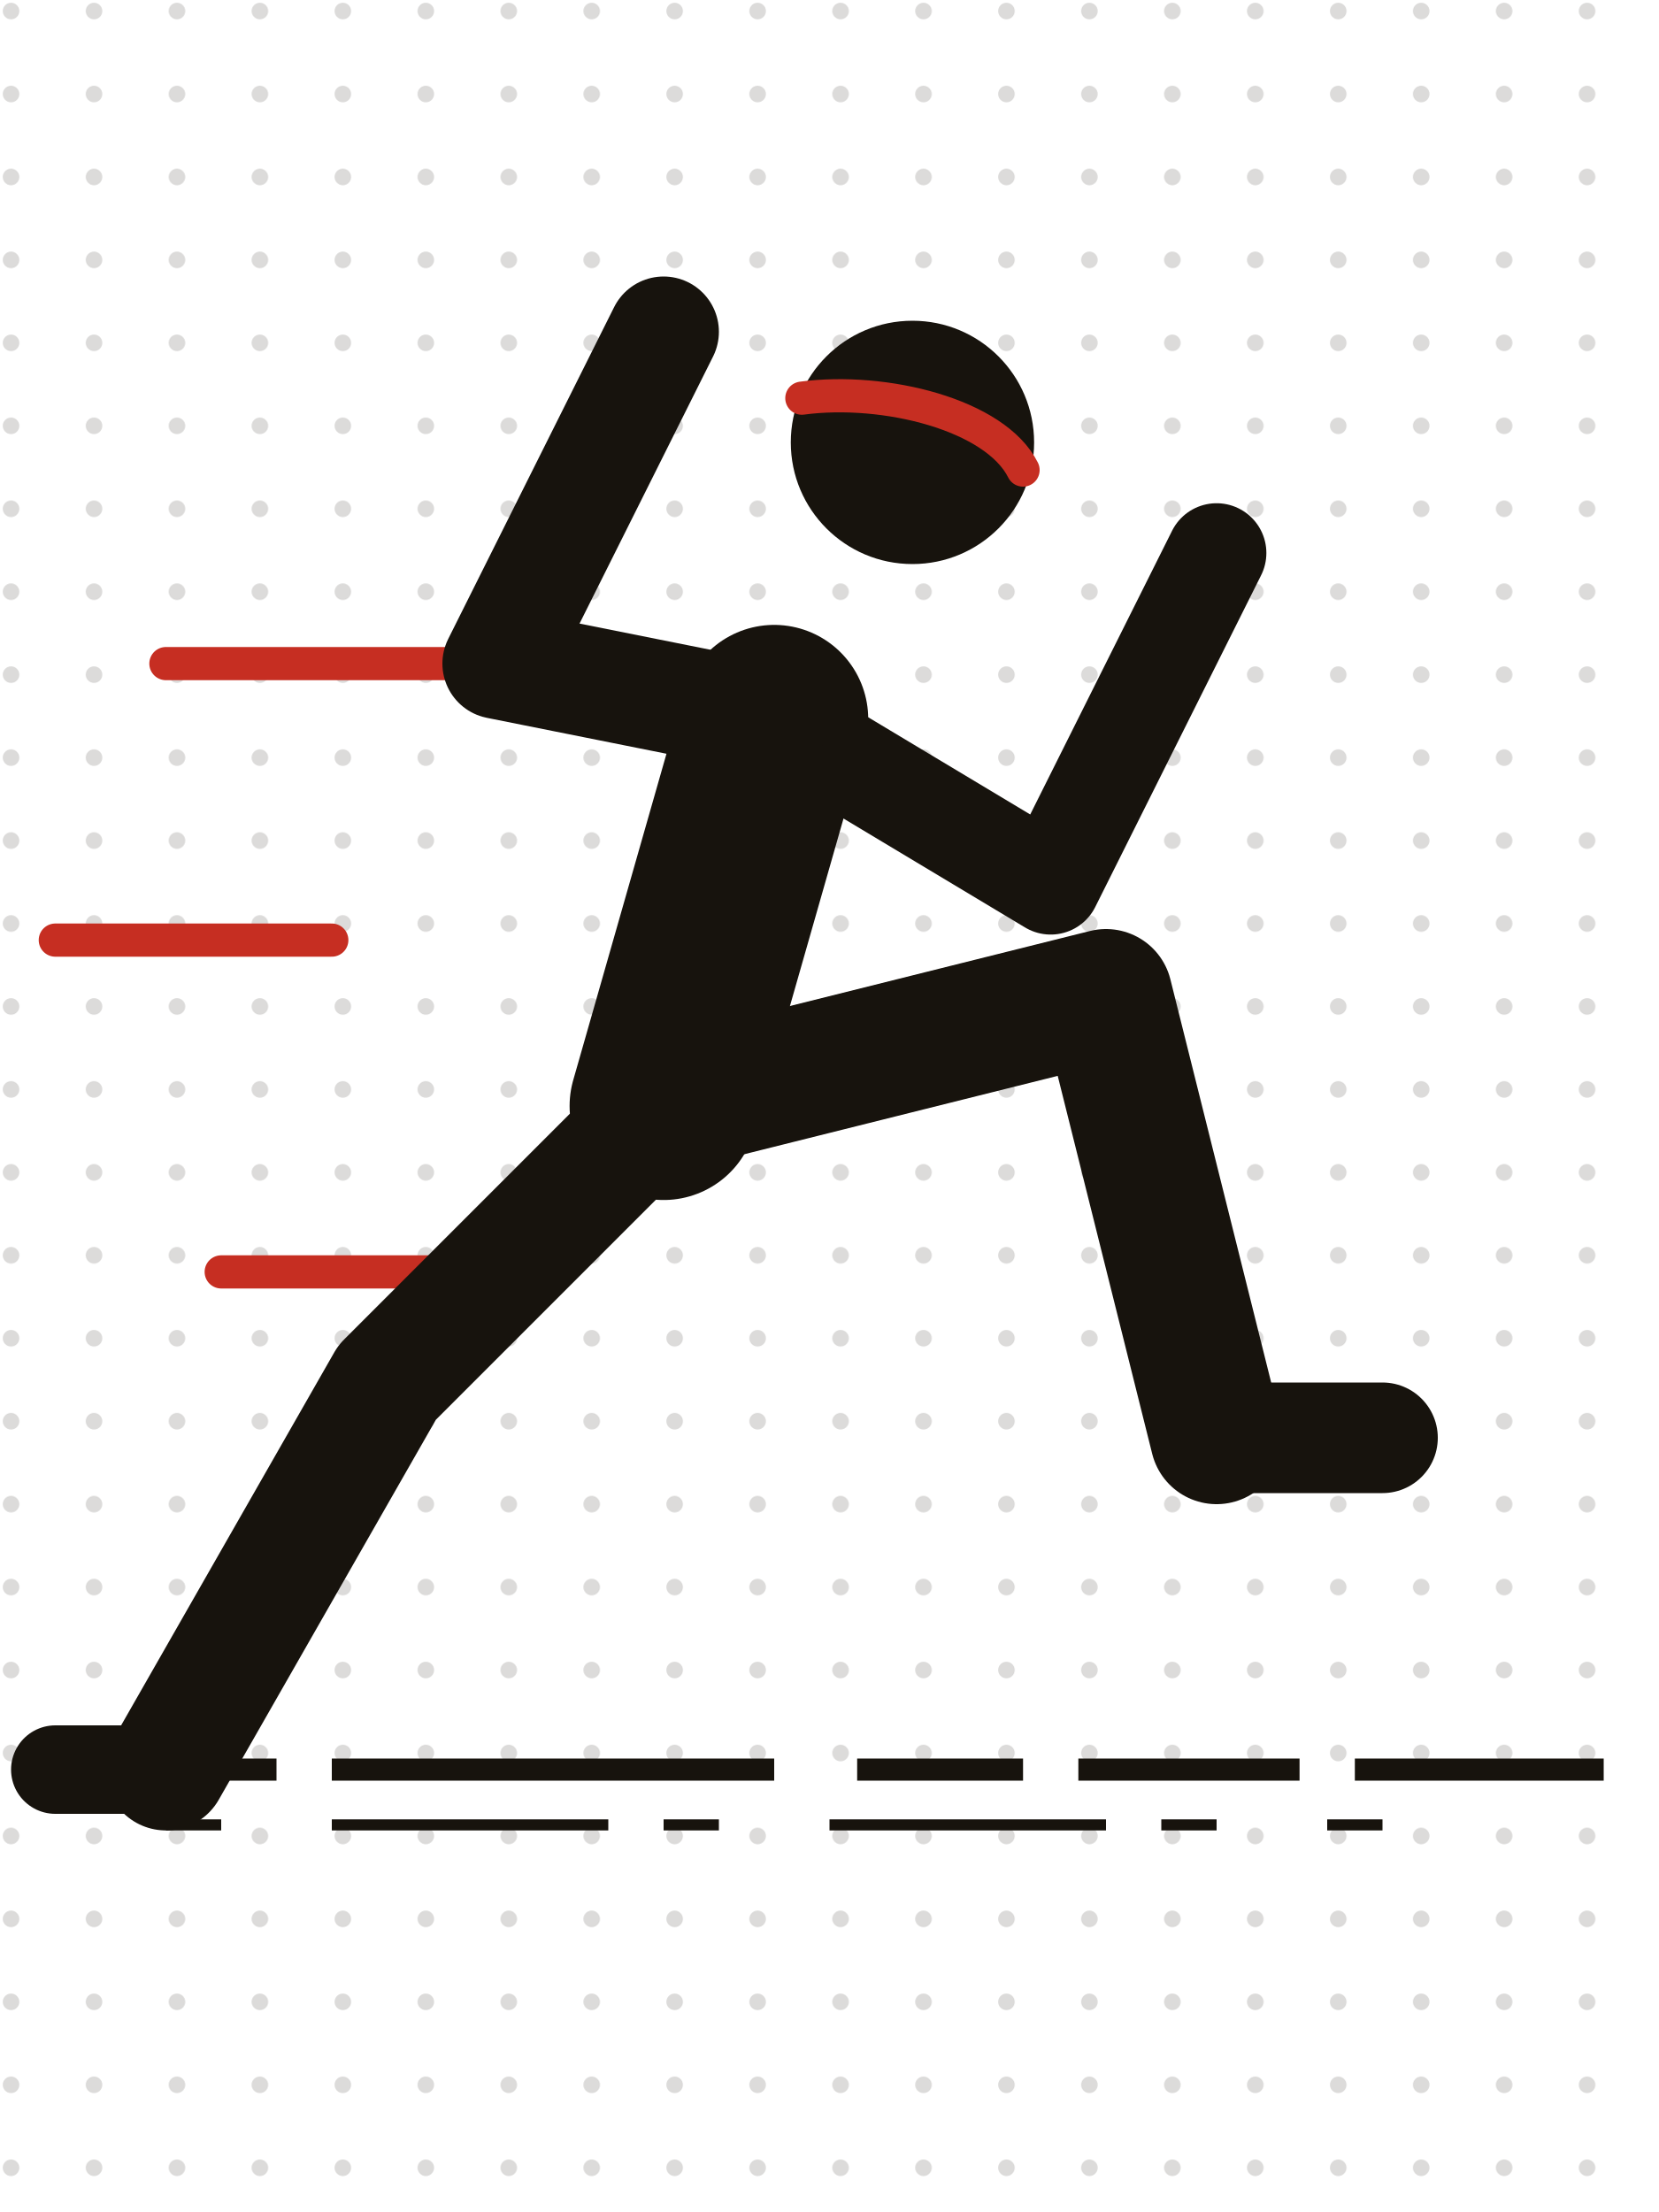
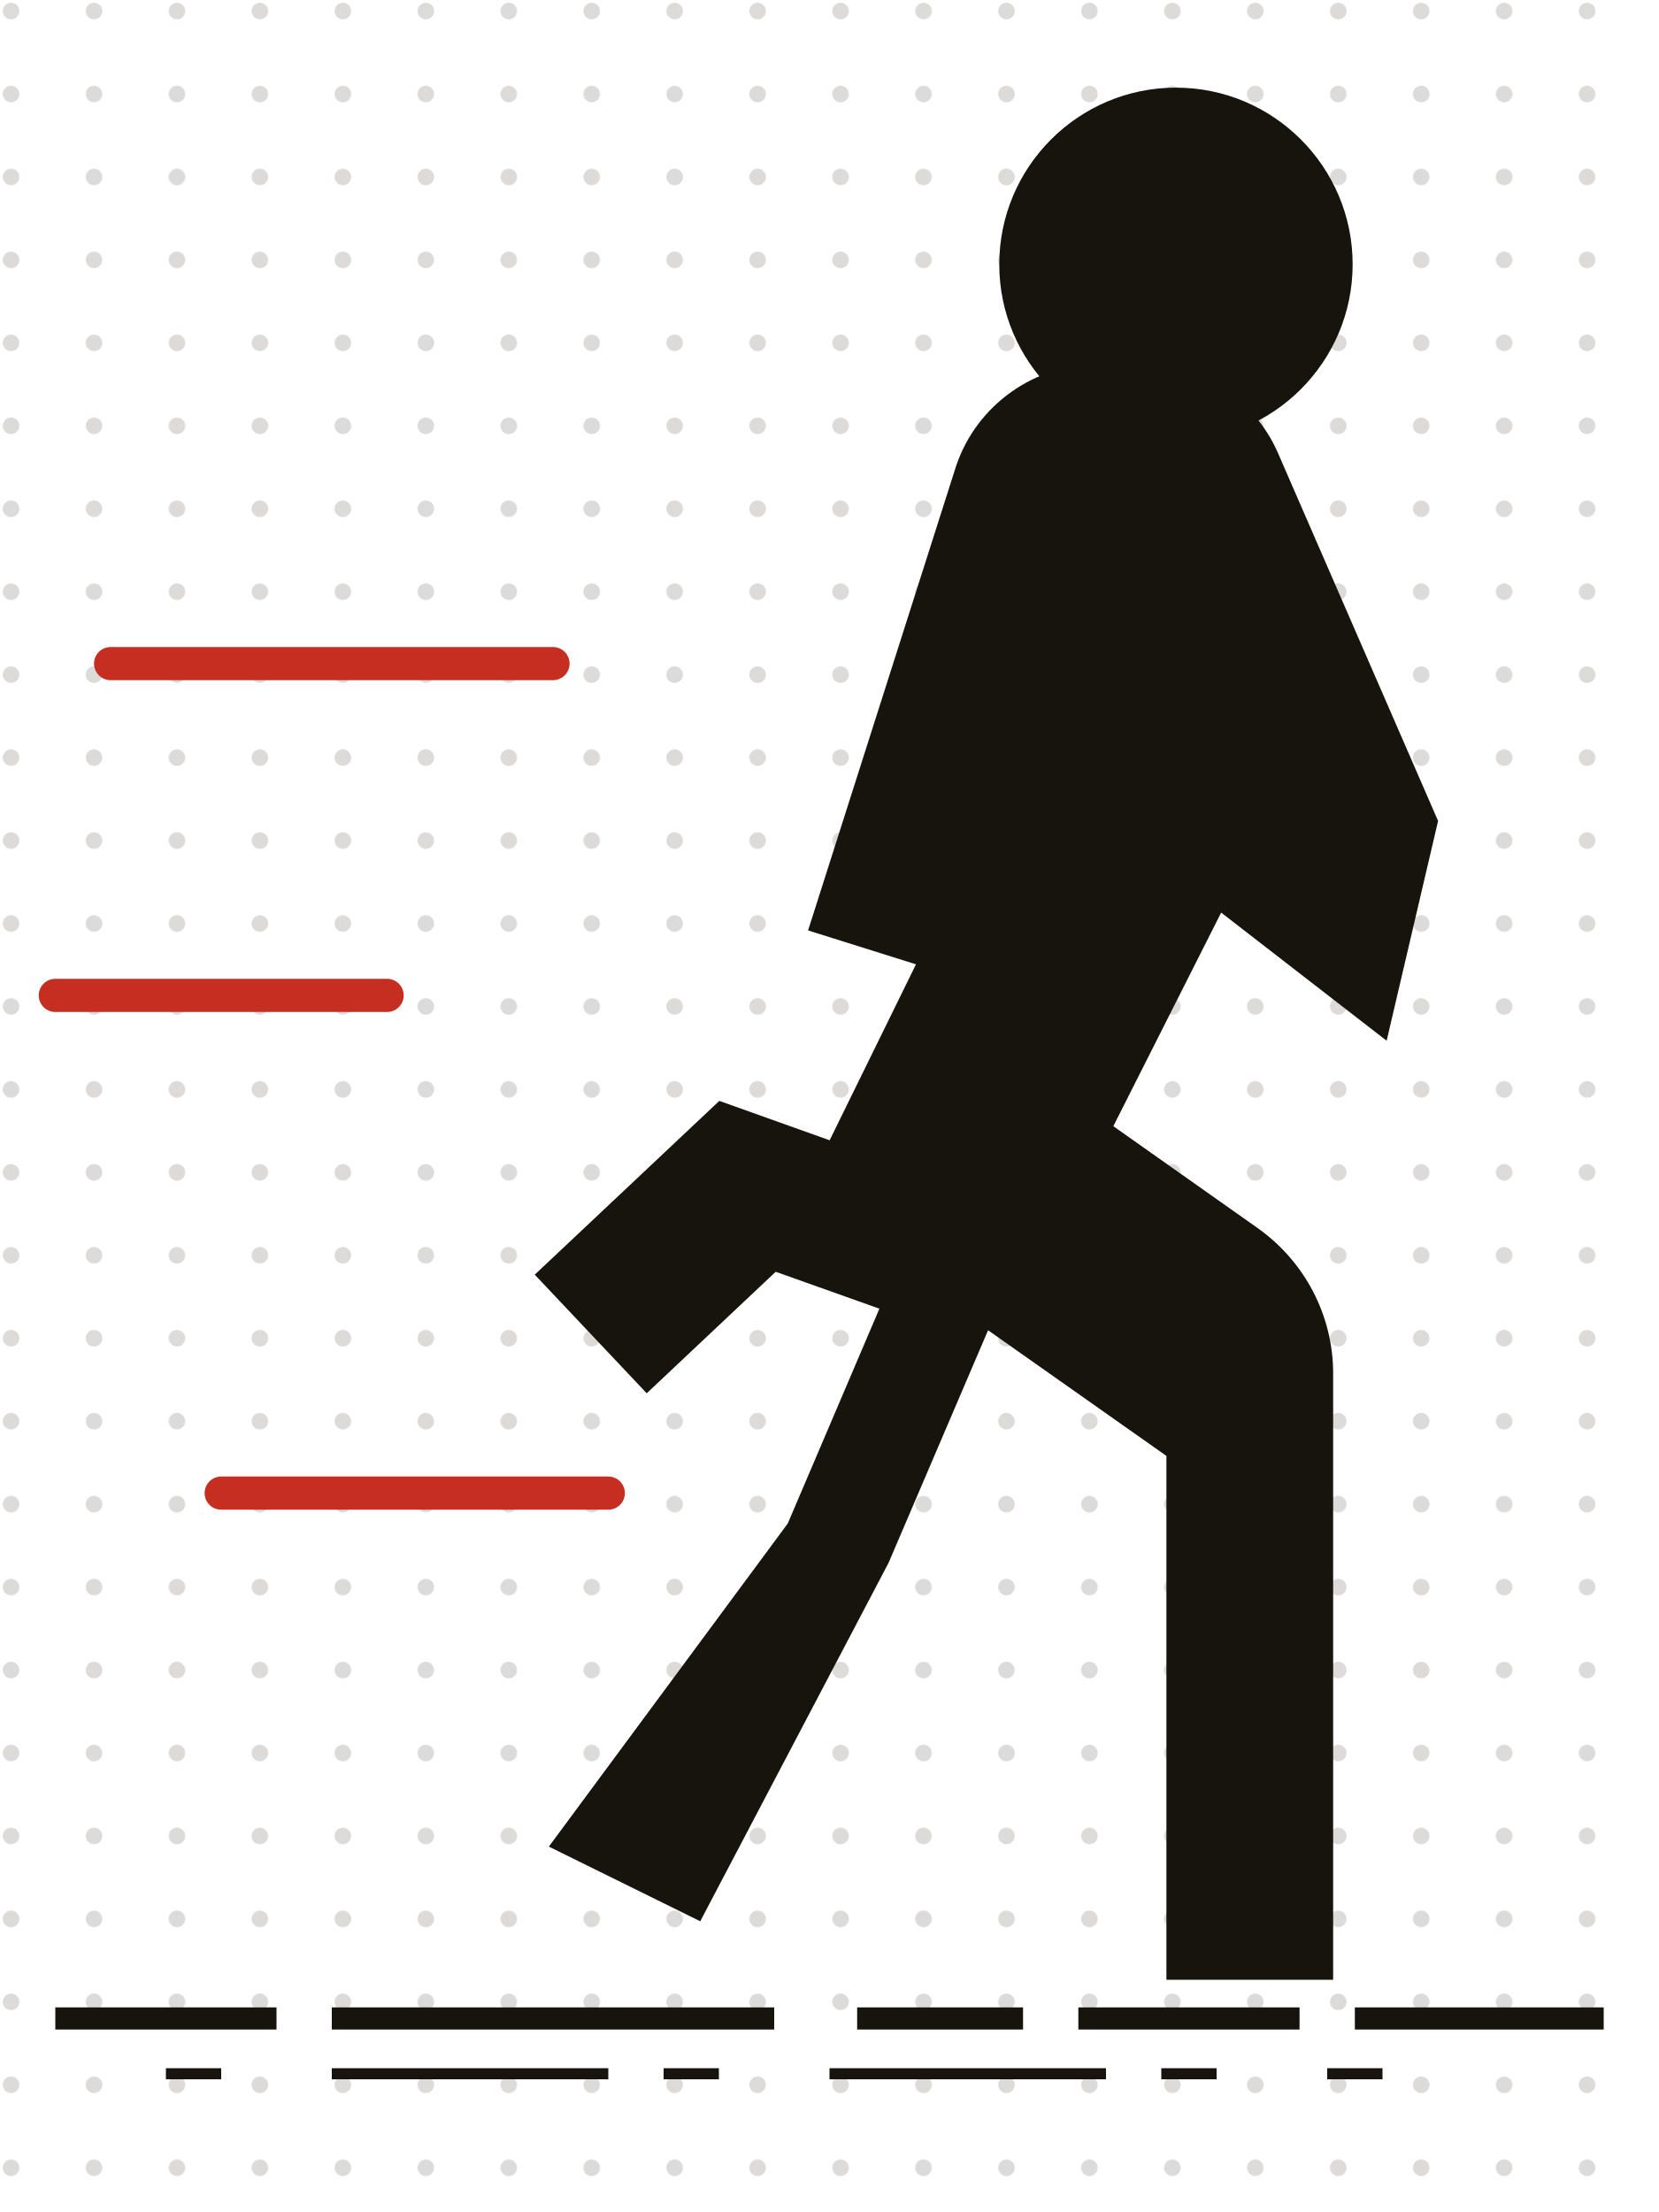
<svg xmlns="http://www.w3.org/2000/svg" viewBox="0 0 300 400" width="100%" height="100%">
  <defs>
    <pattern id="dot2" width="15" height="15" patternUnits="userSpaceOnUse">
      <circle cx="2" cy="2" r="1.5" fill="#17130D" fill-opacity="0.15" />
    </pattern>
  </defs>
  <rect width="300" height="400" fill="url(#dot2)" />
-   <line x1="10" y1="320" x2="290" y2="320" stroke="#17130D" stroke-width="4" stroke-dasharray="40 10 80 15 30 10" />
-   <line x1="30" y1="330" x2="250" y2="330" stroke="#17130D" stroke-width="2" stroke-dasharray="10 20 50 10" />
-   <line x1="30" y1="120" x2="90" y2="120" stroke="#C62E22" stroke-width="6" stroke-linecap="round" />
-   <line x1="10" y1="170" x2="60" y2="170" stroke="#C62E22" stroke-width="6" stroke-linecap="round" />
-   <line x1="40" y1="230" x2="90" y2="230" stroke="#C62E22" stroke-width="6" stroke-linecap="round" />
-   <g stroke="#17130D" stroke-linecap="round" stroke-linejoin="round" fill="none">
-     <path d="M 140 130 L 190 160 L 220 100" stroke-width="18" />
-     <path d="M 120 200 L 70 250 L 30 320" stroke-width="22" />
-     <path d="M 30 320 L 10 320" stroke-width="16" />
-     <path d="M 140 130 L 120 200" stroke-width="34" />
-     <path d="M 120 200 L 200 180 L 220 260" stroke-width="24" />
-     <path d="M 220 260 L 250 260" stroke-width="20" />
-     <path d="M 140 130 L 90 120 L 120 60" stroke-width="20" />
+   <line x1="10" y1="365" x2="290" y2="365" stroke="#17130D" stroke-width="4" stroke-dasharray="40 10 80 15 30 10" />
+   <line x1="30" y1="375" x2="250" y2="375" stroke="#17130D" stroke-width="2" stroke-dasharray="10 20 50 10" />
+   <line x1="20" y1="120" x2="100" y2="120" stroke="#C62E22" stroke-width="6" stroke-linecap="round" />
+   <line x1="10" y1="180" x2="70" y2="180" stroke="#C62E22" stroke-width="6" stroke-linecap="round" />
+   <line x1="40" y1="270" x2="110" y2="270" stroke="#C62E22" stroke-width="6" stroke-linecap="round" />
+   <g transform="translate(-5, -5) scale(0.75)">
+     <path d="M332.8,70.4 c0-23.5-19.1-42.6-42.6-42.6 s-42.6,19.1-42.6,42.6 s19.1,42.6,42.6,42.6 S332.8,93.9,332.8,70.4 z" fill="#17130D" />
+     <path d="M353.4,204.6 l-38.6-88.7 c-5.7-13.1-18.7-21.5-33-21.5 h-10 c-15.6,0-29.6,9.8-34.6,24.6 L201.5,231 l38.2,12 l21.2-66.9 L249,195.4 l-42.3,86.2 l-26.6-9.5 l-44.5,41.9 l27,28.6 l31.1-29.3 l25,8.9 l-22.1,51.8 L139,451.9 l36.5,18 l45.4-86.4 l24-56.1 l43,30.3 v126.3 h40.2 V337.8 c0-13.9-6.8-27-18.3-35.1 l-34.7-24.5 l26-51.5 L341,257.6 C341,257.6,353.4,204.6,353.4,204.6 z" fill="#17130D" />
  </g>
-   <circle cx="165" cy="80" r="22" fill="#17130D" />
-   <path d="M 145 72 C 160 70, 180 75, 185 85" fill="none" stroke="#C62E22" stroke-width="6" stroke-linecap="round" />
</svg>
